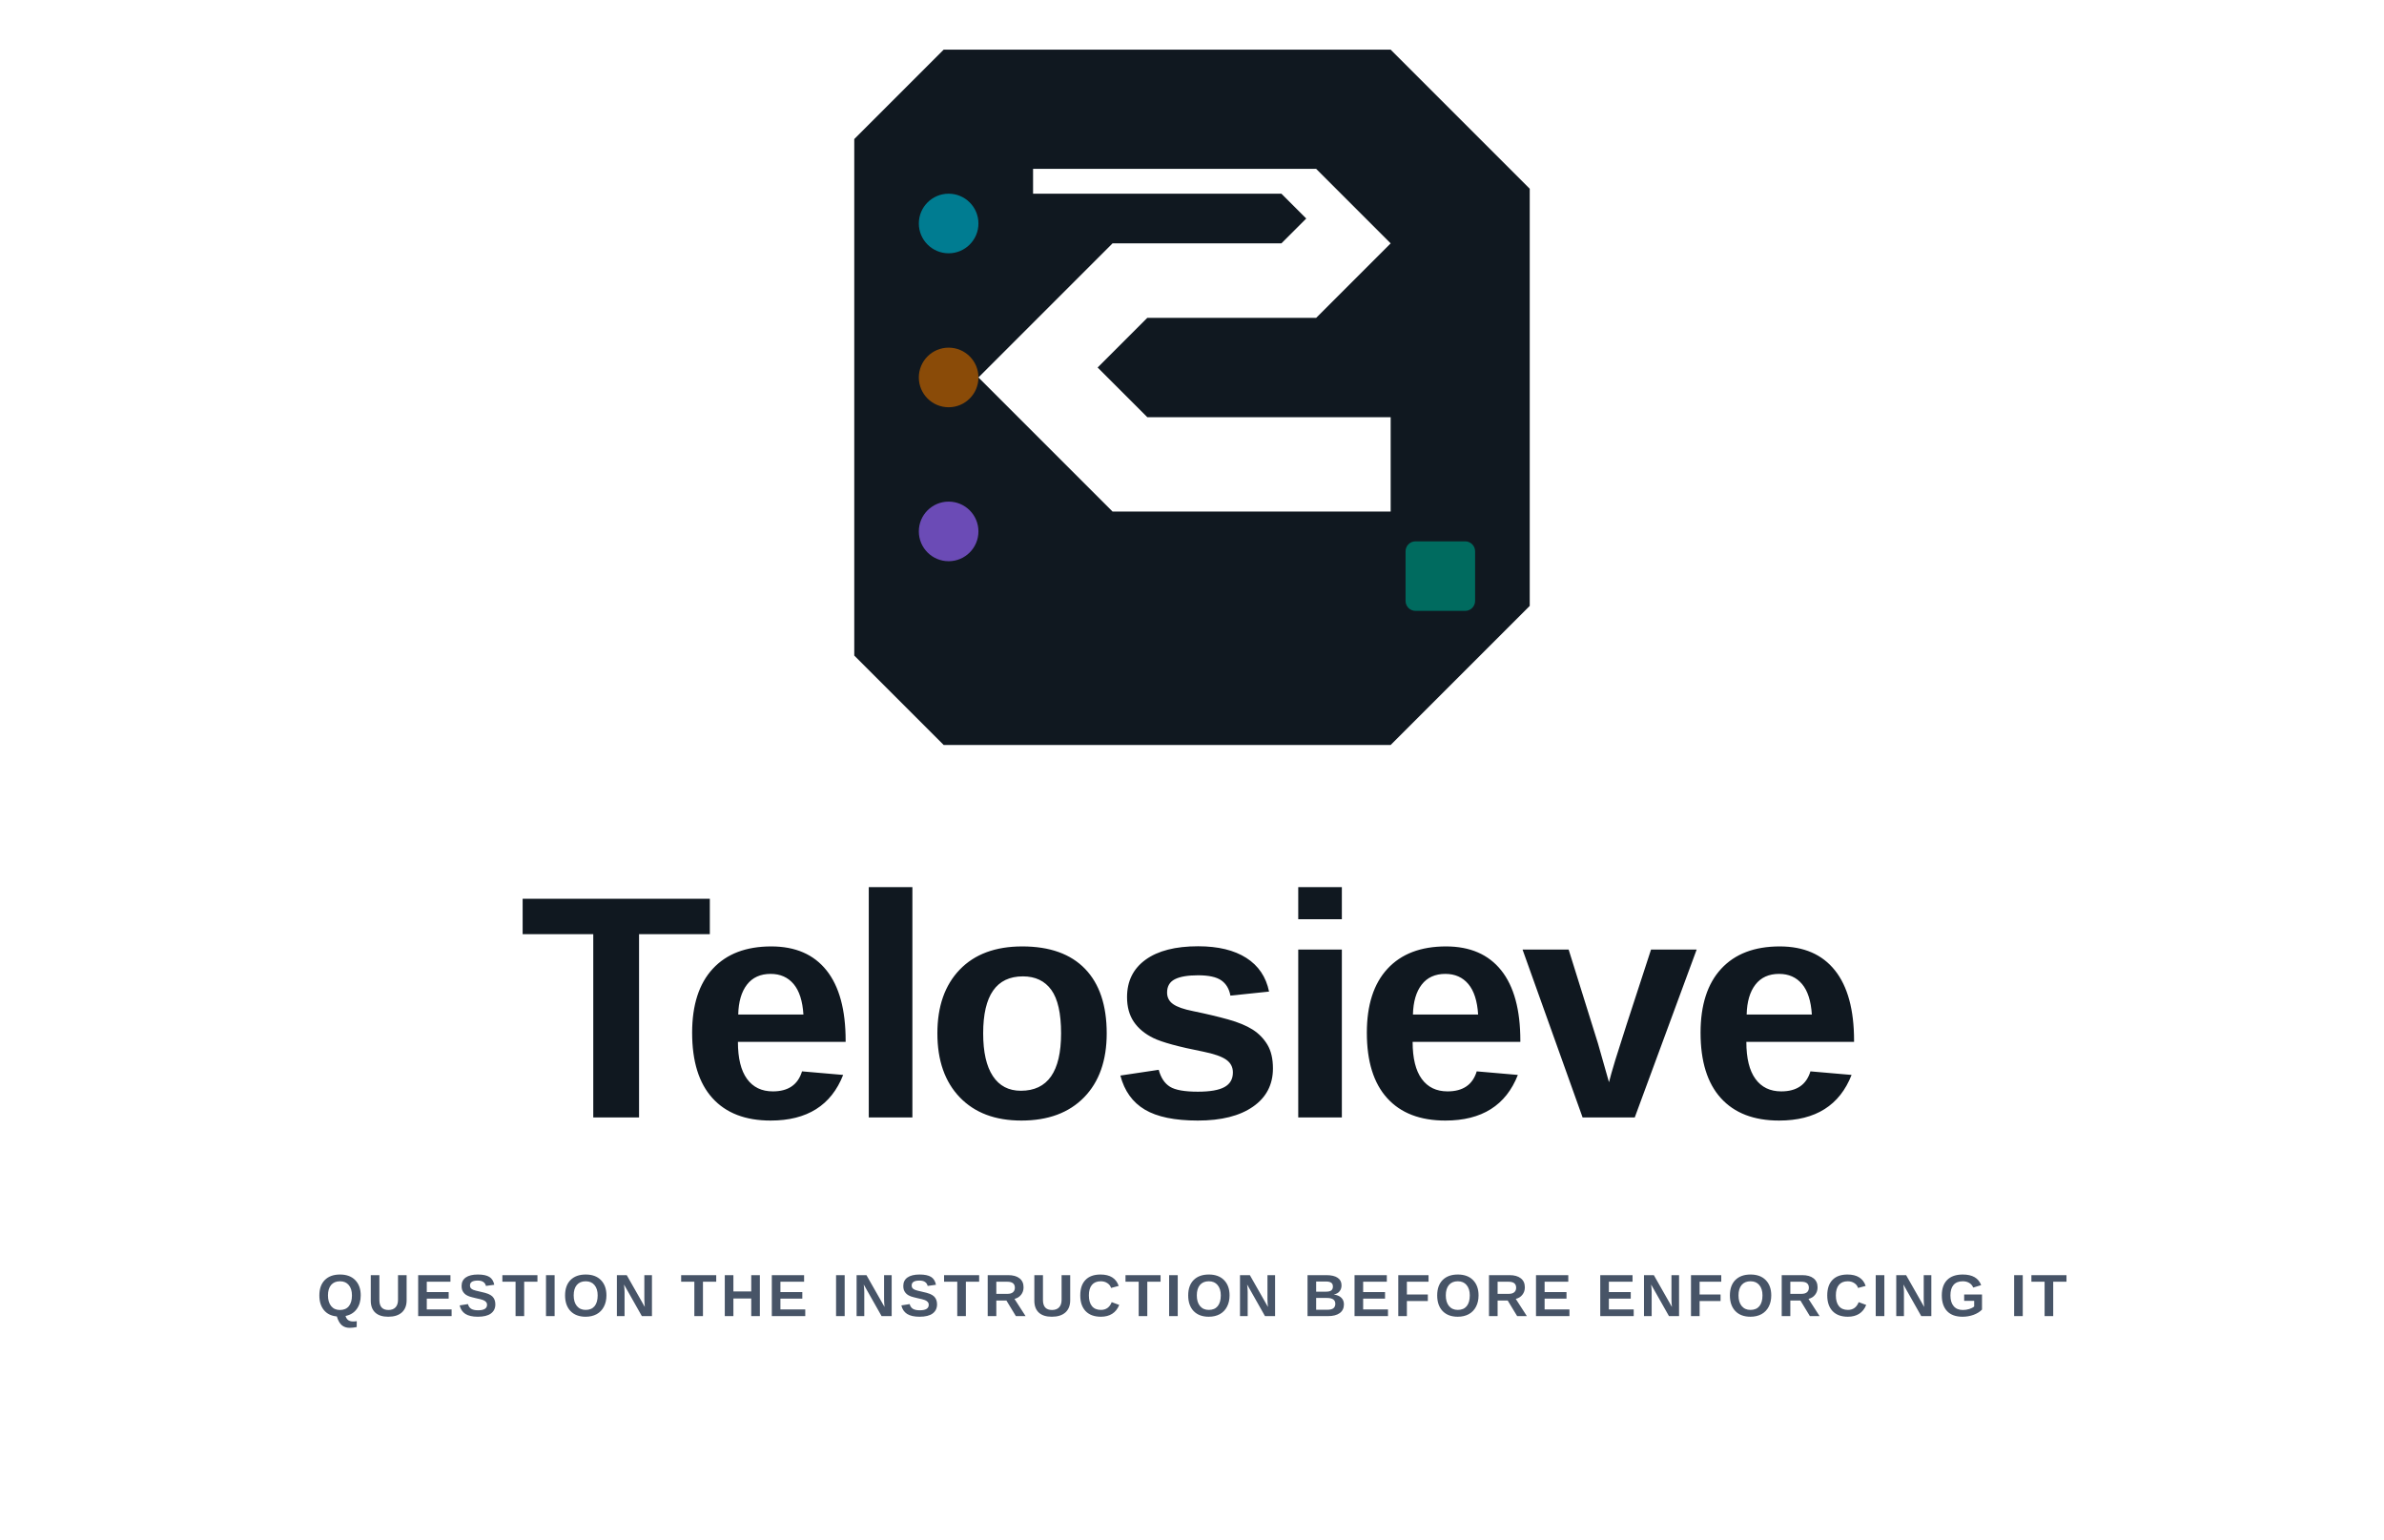
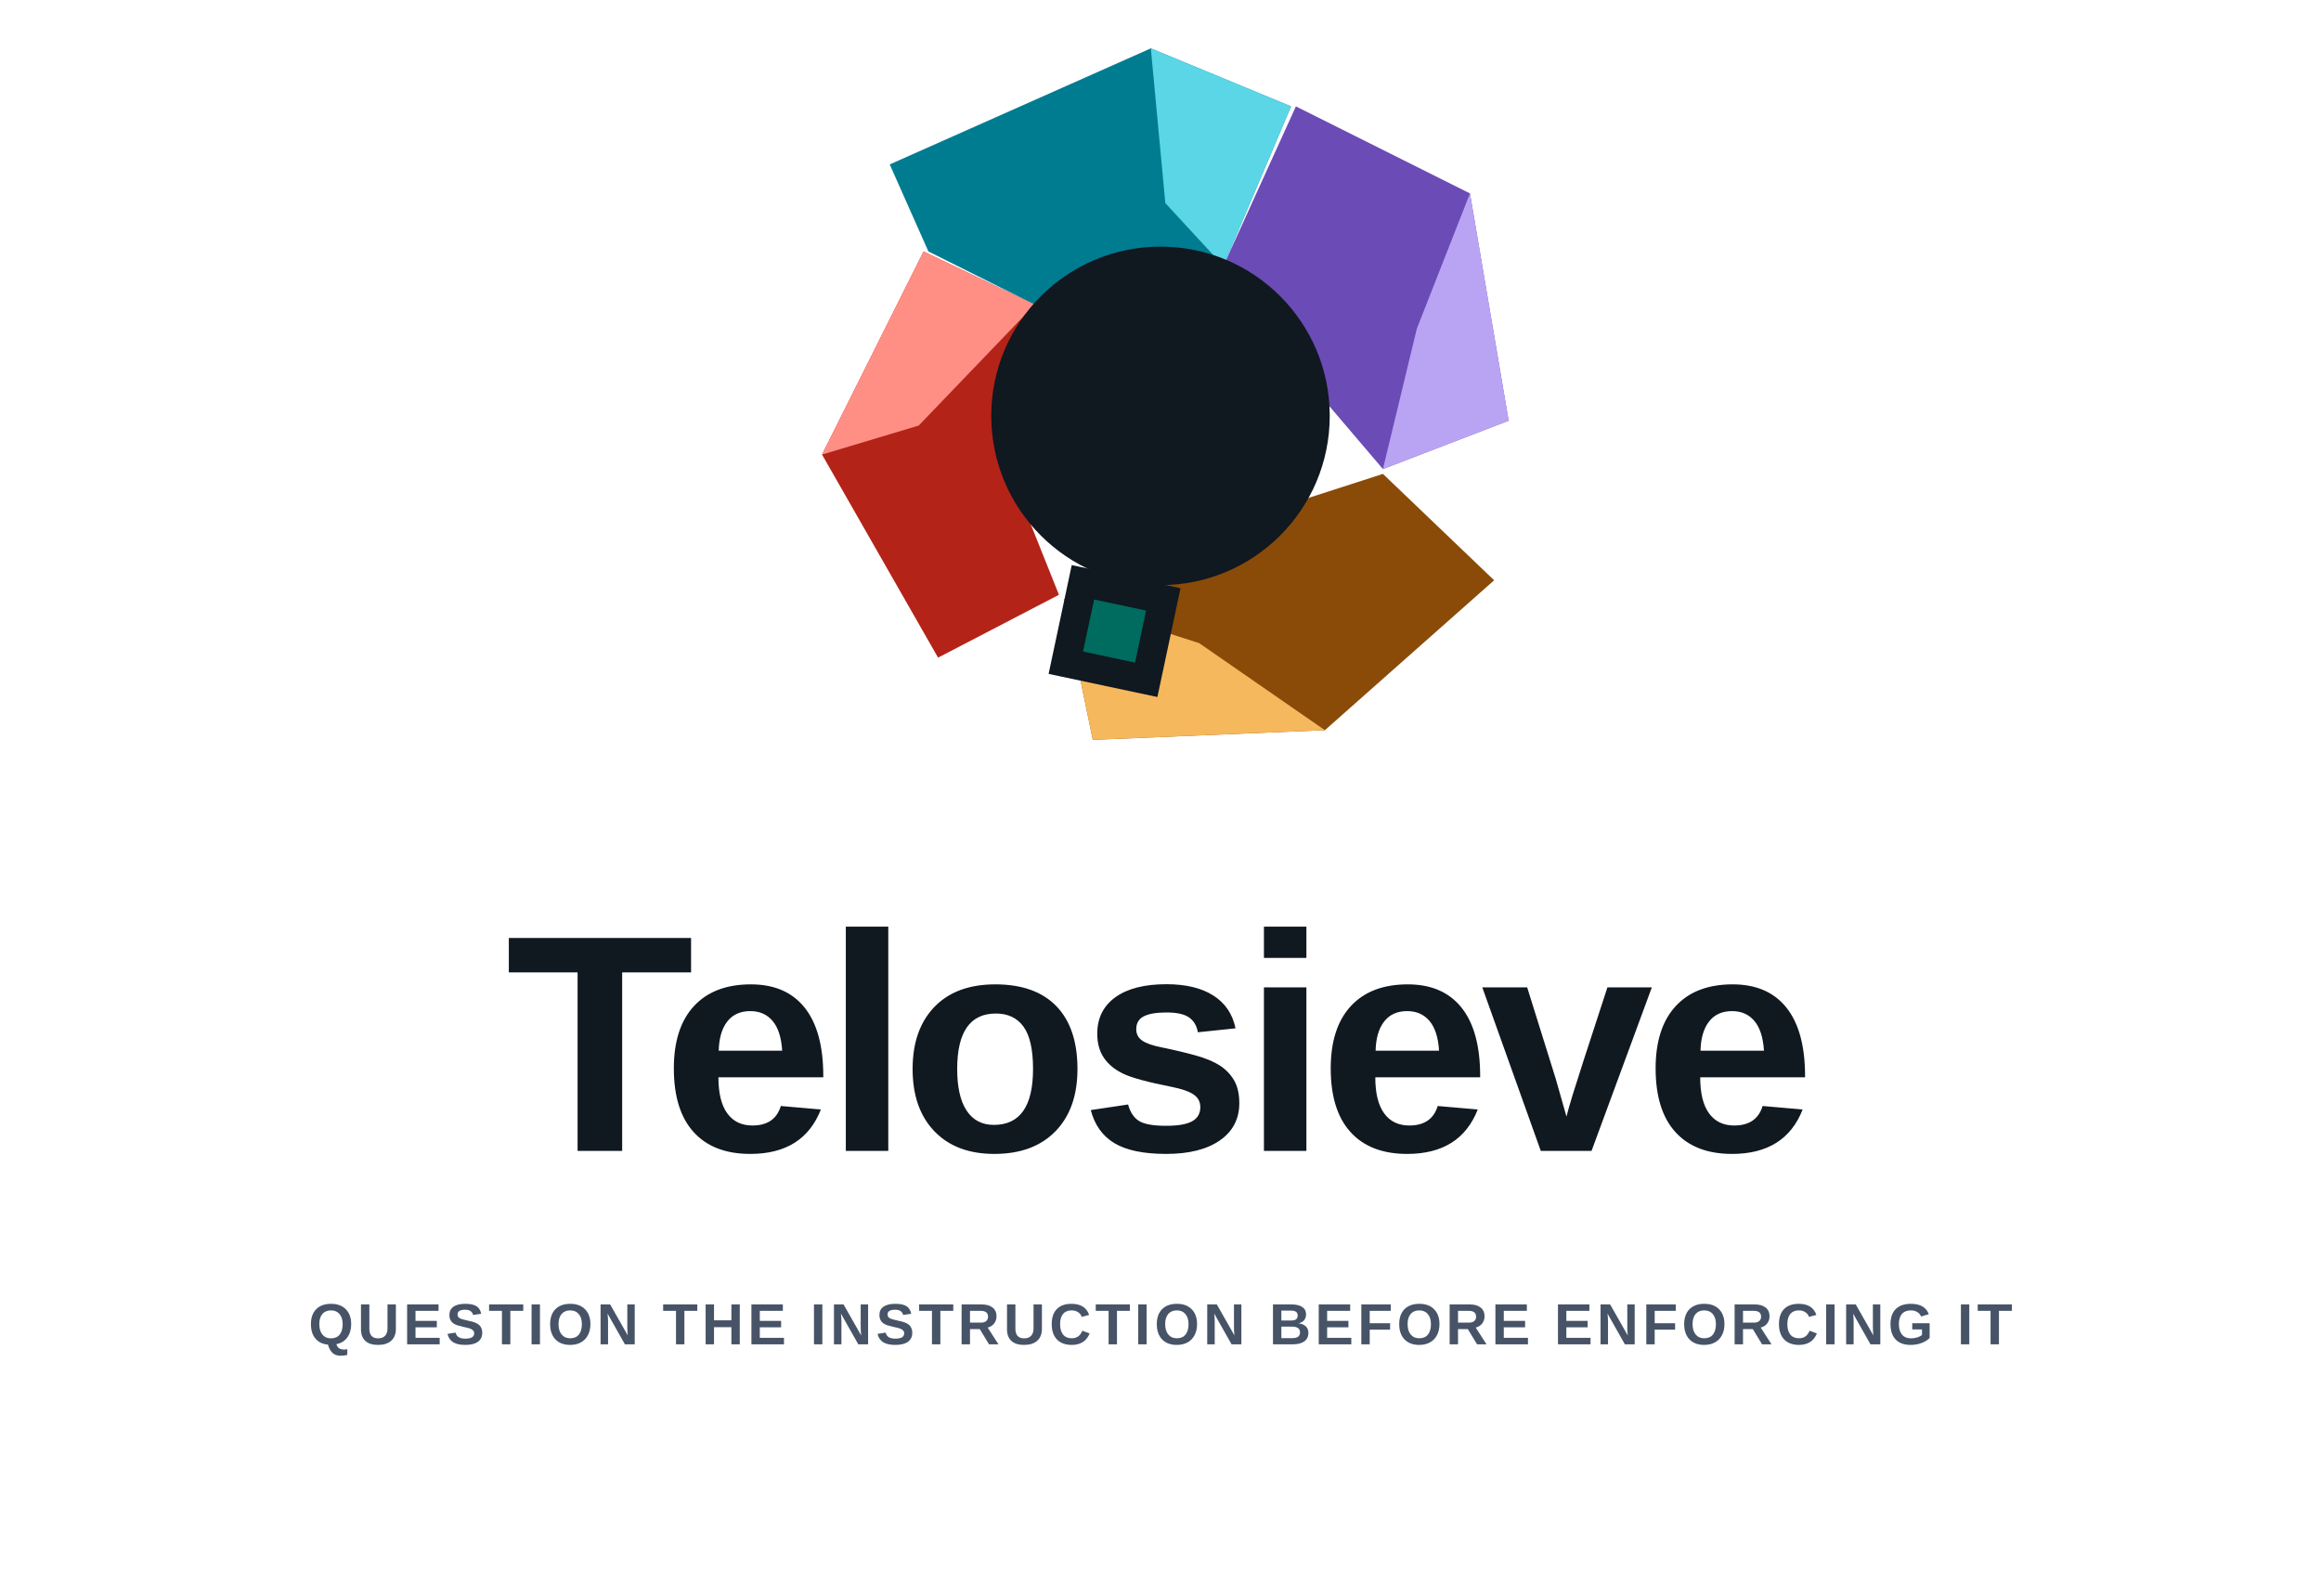
- <svg xmlns="http://www.w3.org/2000/svg" viewBox="0 0 480 310" role="img" aria-labelledby="title description">
-   <g transform="translate(160 0)">
-     <path d="M30 10H120L148 38V122L120 150H30L12 132V28ZM48 34H105L120 49L105 64H71L61 74L71 84H120V103H64L37 76L64 49H98L103 44L98 39H48Z" fill="#101820" fill-rule="evenodd" />
-     <circle cx="31" cy="45" r="6" fill="#007C91" />
-     <circle cx="31" cy="76" r="6" fill="#8A4B08" />
-     <circle cx="31" cy="107" r="6" fill="#6B4BB6" />
-     <rect x="123" y="109" width="14" height="14" rx="2" fill="#006B5F" />
+ <svg xmlns="http://www.w3.org/2000/svg" viewBox="0 0 480 330" role="img" aria-labelledby="title description">
+   <g transform="translate(164 0)">
+     <path d="M20 34L74 10L103 22L89 55L50 63L28 52Z" fill="#007C91" />
+     <path d="M104 22L140 40L148 87L122 97L99 70L89 55Z" fill="#6B4BB6" />
+     <path d="M122 98L145 120L110 151L62 153L56 124L91 108Z" fill="#8A4B08" />
+     <path d="M55 123L30 136L6 94L27 52L50 63L43 93Z" fill="#B42318" />
+     <path d="M74 10L103 22L89 55L77 42Z" fill="#5BD6E7" />
+     <path d="M140 40L148 87L122 97L129 68Z" fill="#B9A4F4" />
+     <path d="M110 151L62 153L56 124L84 133Z" fill="#F5B85C" />
+     <path d="M6 94L27 52L50 63L26 88Z" fill="#FF8F85" />
+     <circle cx="76" cy="86" r="35" fill="#101820" />
+     <rect x="55" y="119" width="23" height="23" transform="rotate(12 66.5 130.5)" fill="#101820" />
+     <rect x="61" y="125" width="11" height="11" transform="rotate(12 66.5 130.5)" fill="#006B5F" />
  </g>
-   <text x="240" y="225" text-anchor="middle" fill="#101820" font-family="Arial, Helvetica, sans-serif" font-size="64" font-weight="700" letter-spacing="-2">Telosieve</text>
-   <text x="240" y="265" text-anchor="middle" fill="#475467" font-family="Arial, Helvetica, sans-serif" font-size="12" font-weight="600" letter-spacing=".8">QUESTION THE INSTRUCTION BEFORE ENFORCING IT</text>
+   <text x="240" y="238" text-anchor="middle" fill="#101820" font-family="Arial, Helvetica, sans-serif" font-size="64" font-weight="700" letter-spacing="-2">Telosieve</text>
+   <text x="240" y="278" text-anchor="middle" fill="#475467" font-family="Arial, Helvetica, sans-serif" font-size="12" font-weight="600" letter-spacing=".8">QUESTION THE INSTRUCTION BEFORE ENFORCING IT</text>
</svg>
